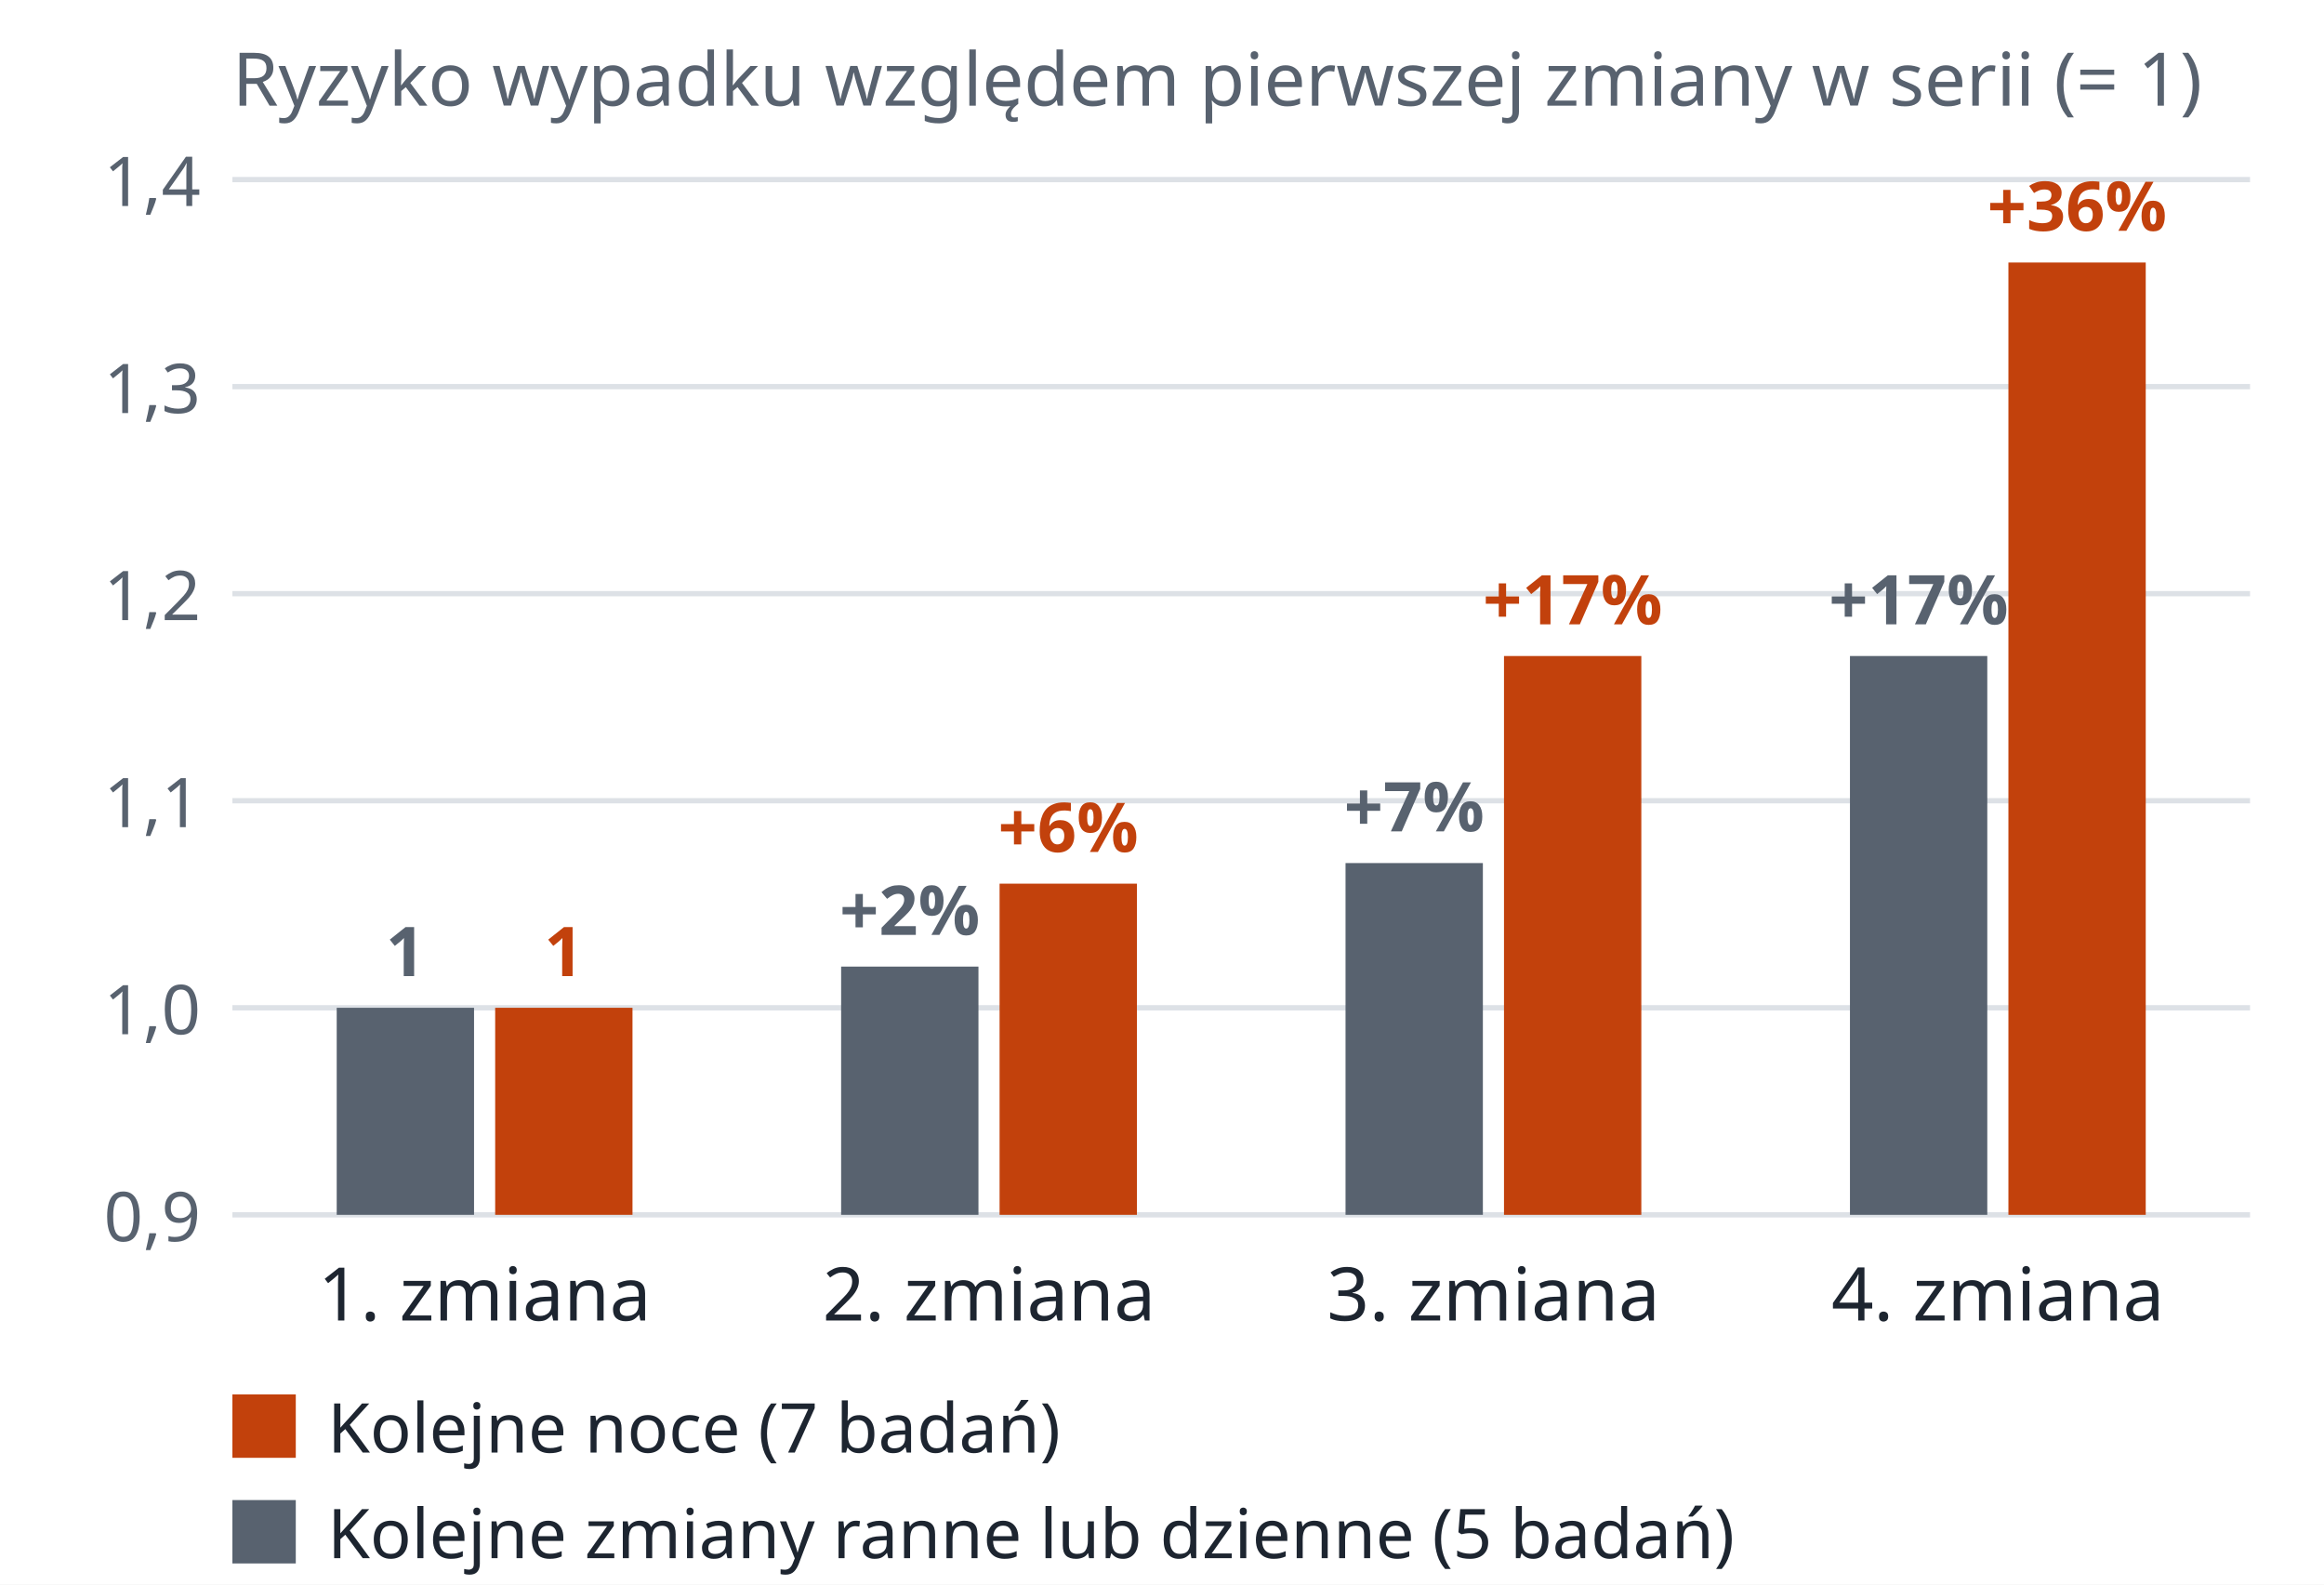
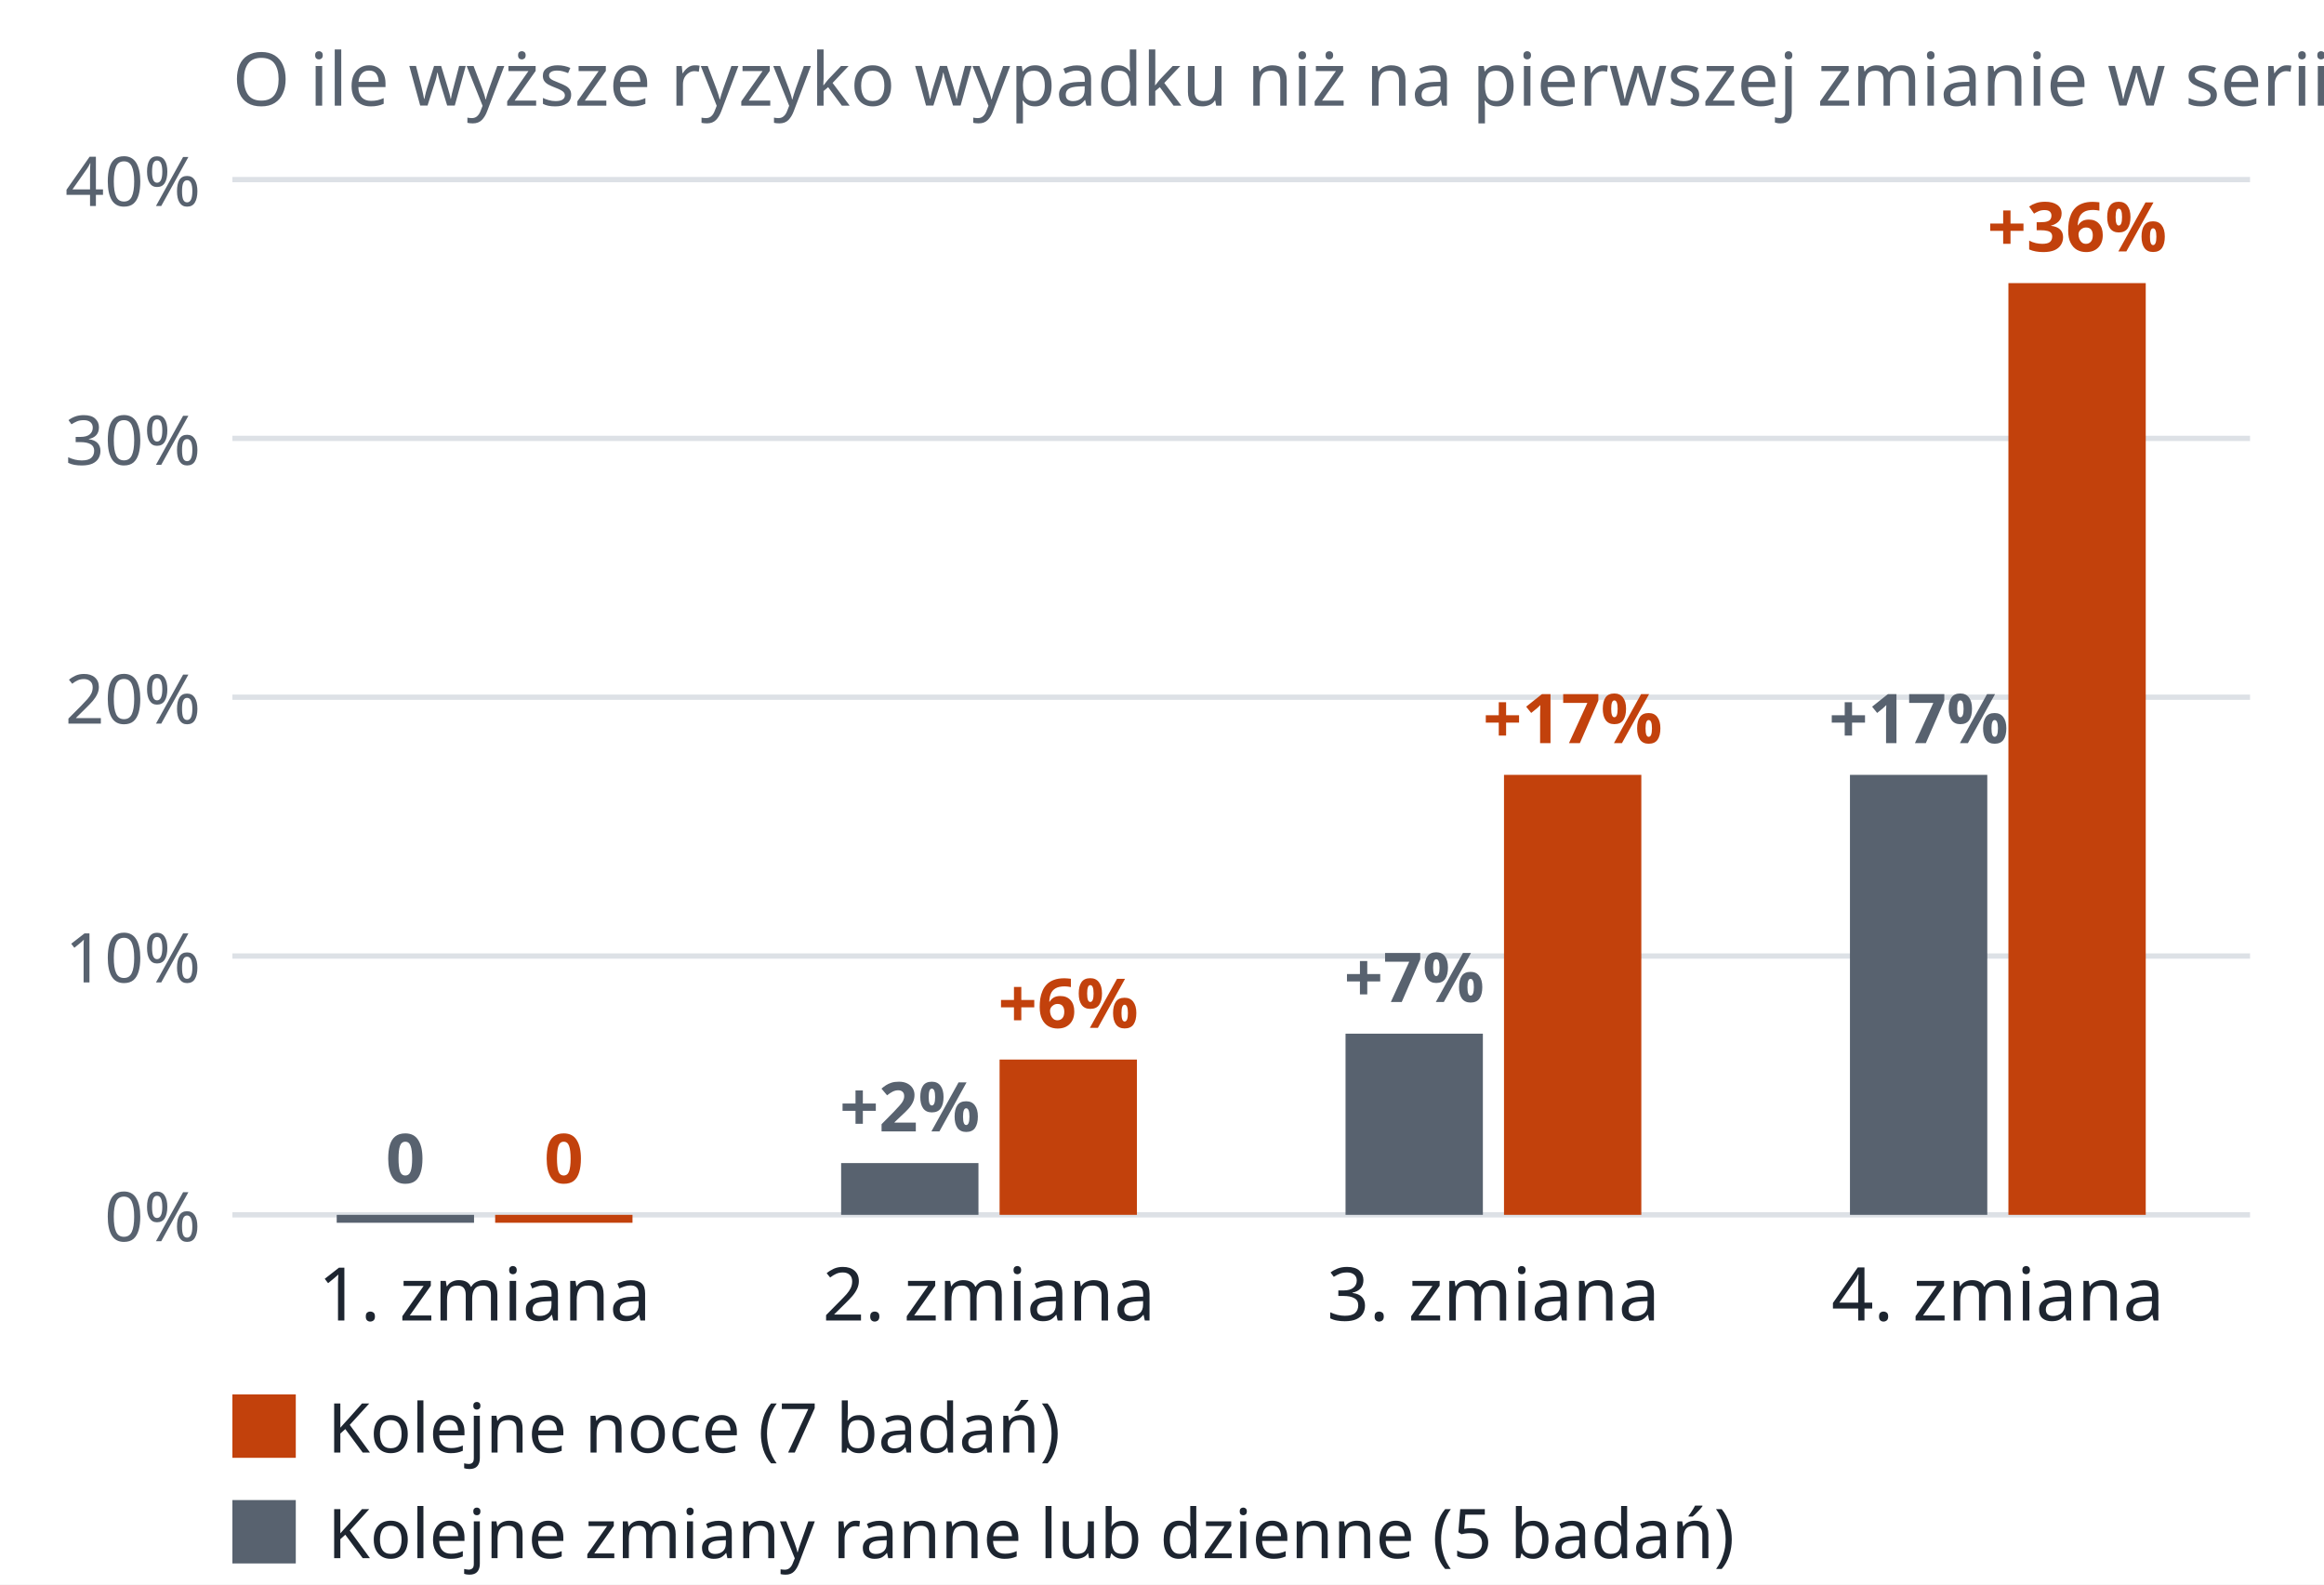
<svg xmlns="http://www.w3.org/2000/svg" viewBox="0 0 440 300" width="440" height="300" role="img">
  <rect width="100%" height="100%" fill="#ffffff" />
  <line x1="44" y1="230" x2="426" y2="230" stroke="#dde1e6" />
-   <text x="38" y="235" font-family="Noto Sans, Arial, Helvetica, sans-serif" font-size="13" fill="#58626f" text-anchor="end">0,9</text>
-   <line x1="44" y1="190.8" x2="426" y2="190.8" stroke="#dde1e6" />
-   <text x="38" y="195.8" font-family="Noto Sans, Arial, Helvetica, sans-serif" font-size="13" fill="#58626f" text-anchor="end">1,0</text>
-   <line x1="44" y1="151.6" x2="426" y2="151.6" stroke="#dde1e6" />
-   <text x="38" y="156.6" font-family="Noto Sans, Arial, Helvetica, sans-serif" font-size="13" fill="#58626f" text-anchor="end">1,1</text>
-   <line x1="44" y1="112.4" x2="426" y2="112.4" stroke="#dde1e6" />
-   <text x="38" y="117.4" font-family="Noto Sans, Arial, Helvetica, sans-serif" font-size="13" fill="#58626f" text-anchor="end">1,2</text>
-   <line x1="44" y1="73.2" x2="426" y2="73.2" stroke="#dde1e6" />
-   <text x="38" y="78.2" font-family="Noto Sans, Arial, Helvetica, sans-serif" font-size="13" fill="#58626f" text-anchor="end">1,3</text>
+   <text x="38" y="235" font-family="Noto Sans, Arial, Helvetica, sans-serif" font-size="13" fill="#58626f" text-anchor="end">0%</text>
+   <line x1="44" y1="181" x2="426" y2="181" stroke="#dde1e6" />
+   <text x="38" y="186" font-family="Noto Sans, Arial, Helvetica, sans-serif" font-size="13" fill="#58626f" text-anchor="end">10%</text>
+   <line x1="44" y1="132" x2="426" y2="132" stroke="#dde1e6" />
+   <text x="38" y="137" font-family="Noto Sans, Arial, Helvetica, sans-serif" font-size="13" fill="#58626f" text-anchor="end">20%</text>
+   <line x1="44" y1="83" x2="426" y2="83" stroke="#dde1e6" />
+   <text x="38" y="88" font-family="Noto Sans, Arial, Helvetica, sans-serif" font-size="13" fill="#58626f" text-anchor="end">30%</text>
  <line x1="44" y1="34" x2="426" y2="34" stroke="#dde1e6" />
-   <text x="38" y="39" font-family="Noto Sans, Arial, Helvetica, sans-serif" font-size="13" fill="#58626f" text-anchor="end">1,4</text>
-   <text x="44" y="20" font-family="Noto Sans, Arial, Helvetica, sans-serif" font-size="14" fill="#58626f">Ryzyko wypadku względem pierwszej zmiany w serii (= 1)</text>
-   <rect x="63.75" y="190.8" width="26" height="39.2" fill="#58626f" />
-   <text x="76.75" y="184.8" font-family="Noto Sans, Arial, Helvetica, sans-serif" font-size="13" font-weight="700" fill="#58626f" text-anchor="middle">1</text>
-   <rect x="93.75" y="190.8" width="26" height="39.2" fill="#c2410c" />
-   <text x="106.75" y="184.8" font-family="Noto Sans, Arial, Helvetica, sans-serif" font-size="13" font-weight="700" fill="#c2410c" text-anchor="middle">1</text>
+   <text x="38" y="39" font-family="Noto Sans, Arial, Helvetica, sans-serif" font-size="13" fill="#58626f" text-anchor="end">40%</text>
+   <text x="44" y="20" font-family="Noto Sans, Arial, Helvetica, sans-serif" font-size="14" fill="#58626f">O ile wyższe ryzyko wypadku niż na pierwszej zmianie w serii</text>
+   <rect x="63.75" y="230.0" width="26" height="1.5" fill="#58626f" />
+   <text x="76.75" y="224.0" font-family="Noto Sans, Arial, Helvetica, sans-serif" font-size="13" font-weight="700" fill="#58626f" text-anchor="middle">0</text>
+   <rect x="93.75" y="230.0" width="26" height="1.5" fill="#c2410c" />
+   <text x="106.75" y="224.0" font-family="Noto Sans, Arial, Helvetica, sans-serif" font-size="13" font-weight="700" fill="#c2410c" text-anchor="middle">0</text>
  <text x="91.75" y="250" font-family="Noto Sans, Arial, Helvetica, sans-serif" font-size="14" fill="#1d2530" text-anchor="middle">1. zmiana</text>
-   <rect x="159.25" y="183.0" width="26" height="47.0" fill="#58626f" />
-   <text x="172.25" y="177.0" font-family="Noto Sans, Arial, Helvetica, sans-serif" font-size="13" font-weight="700" fill="#58626f" text-anchor="middle">+2%</text>
-   <rect x="189.25" y="167.3" width="26" height="62.7" fill="#c2410c" />
-   <text x="202.25" y="161.3" font-family="Noto Sans, Arial, Helvetica, sans-serif" font-size="13" font-weight="700" fill="#c2410c" text-anchor="middle">+6%</text>
+   <rect x="159.25" y="220.2" width="26" height="9.8" fill="#58626f" />
+   <text x="172.25" y="214.2" font-family="Noto Sans, Arial, Helvetica, sans-serif" font-size="13" font-weight="700" fill="#58626f" text-anchor="middle">+2%</text>
+   <rect x="189.25" y="200.6" width="26" height="29.4" fill="#c2410c" />
+   <text x="202.25" y="194.6" font-family="Noto Sans, Arial, Helvetica, sans-serif" font-size="13" font-weight="700" fill="#c2410c" text-anchor="middle">+6%</text>
  <text x="187.25" y="250" font-family="Noto Sans, Arial, Helvetica, sans-serif" font-size="14" fill="#1d2530" text-anchor="middle">2. zmiana</text>
-   <rect x="254.75" y="163.4" width="26" height="66.6" fill="#58626f" />
-   <text x="267.75" y="157.4" font-family="Noto Sans, Arial, Helvetica, sans-serif" font-size="13" font-weight="700" fill="#58626f" text-anchor="middle">+7%</text>
-   <rect x="284.75" y="124.2" width="26" height="105.8" fill="#c2410c" />
-   <text x="297.75" y="118.2" font-family="Noto Sans, Arial, Helvetica, sans-serif" font-size="13" font-weight="700" fill="#c2410c" text-anchor="middle">+17%</text>
+   <rect x="254.75" y="195.7" width="26" height="34.3" fill="#58626f" />
+   <text x="267.75" y="189.7" font-family="Noto Sans, Arial, Helvetica, sans-serif" font-size="13" font-weight="700" fill="#58626f" text-anchor="middle">+7%</text>
+   <rect x="284.75" y="146.7" width="26" height="83.3" fill="#c2410c" />
+   <text x="297.75" y="140.7" font-family="Noto Sans, Arial, Helvetica, sans-serif" font-size="13" font-weight="700" fill="#c2410c" text-anchor="middle">+17%</text>
  <text x="282.75" y="250" font-family="Noto Sans, Arial, Helvetica, sans-serif" font-size="14" fill="#1d2530" text-anchor="middle">3. zmiana</text>
-   <rect x="350.25" y="124.2" width="26" height="105.8" fill="#58626f" />
-   <text x="363.25" y="118.2" font-family="Noto Sans, Arial, Helvetica, sans-serif" font-size="13" font-weight="700" fill="#58626f" text-anchor="middle">+17%</text>
-   <rect x="380.25" y="49.7" width="26" height="180.3" fill="#c2410c" />
-   <text x="393.25" y="43.7" font-family="Noto Sans, Arial, Helvetica, sans-serif" font-size="13" font-weight="700" fill="#c2410c" text-anchor="middle">+36%</text>
+   <rect x="350.25" y="146.7" width="26" height="83.3" fill="#58626f" />
+   <text x="363.25" y="140.7" font-family="Noto Sans, Arial, Helvetica, sans-serif" font-size="13" font-weight="700" fill="#58626f" text-anchor="middle">+17%</text>
+   <rect x="380.25" y="53.6" width="26" height="176.4" fill="#c2410c" />
+   <text x="393.25" y="47.6" font-family="Noto Sans, Arial, Helvetica, sans-serif" font-size="13" font-weight="700" fill="#c2410c" text-anchor="middle">+36%</text>
  <text x="378.25" y="250" font-family="Noto Sans, Arial, Helvetica, sans-serif" font-size="14" fill="#1d2530" text-anchor="middle">4. zmiana</text>
  <rect x="44" y="264" width="12" height="12" fill="#c2410c" />
  <text x="62" y="275" font-family="Noto Sans, Arial, Helvetica, sans-serif" font-size="13" fill="#1d2530">Kolejne noce (7 badań)</text>
  <rect x="44" y="284" width="12" height="12" fill="#58626f" />
  <text x="62" y="295" font-family="Noto Sans, Arial, Helvetica, sans-serif" font-size="13" fill="#1d2530">Kolejne zmiany ranne lub dzienne (5 badań)</text>
</svg>
